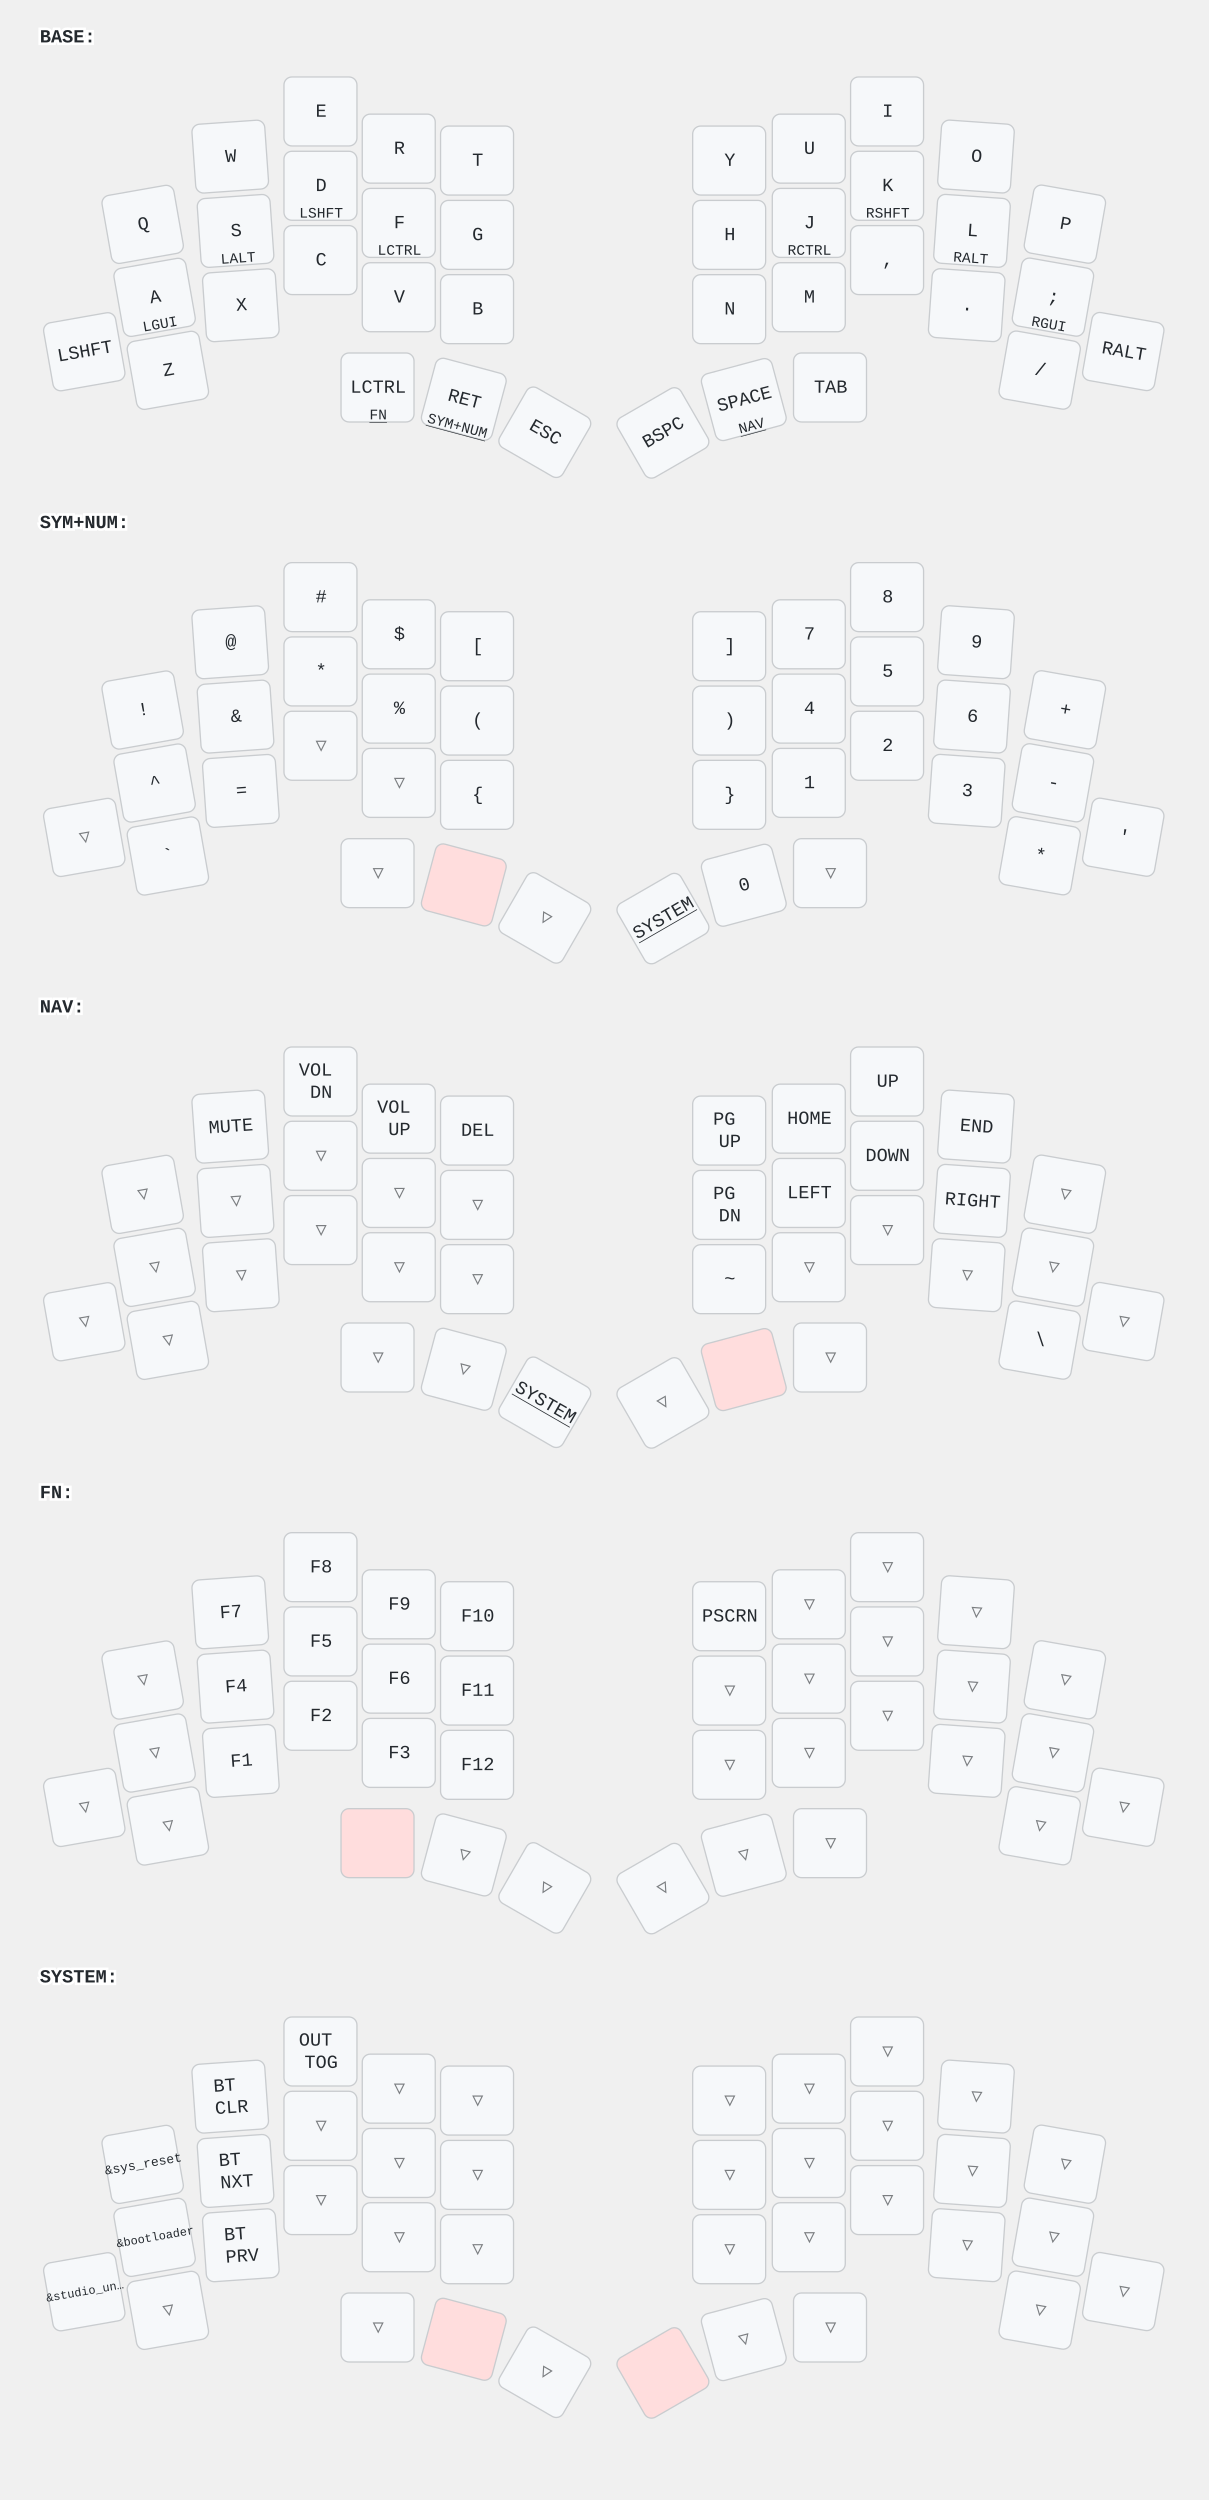
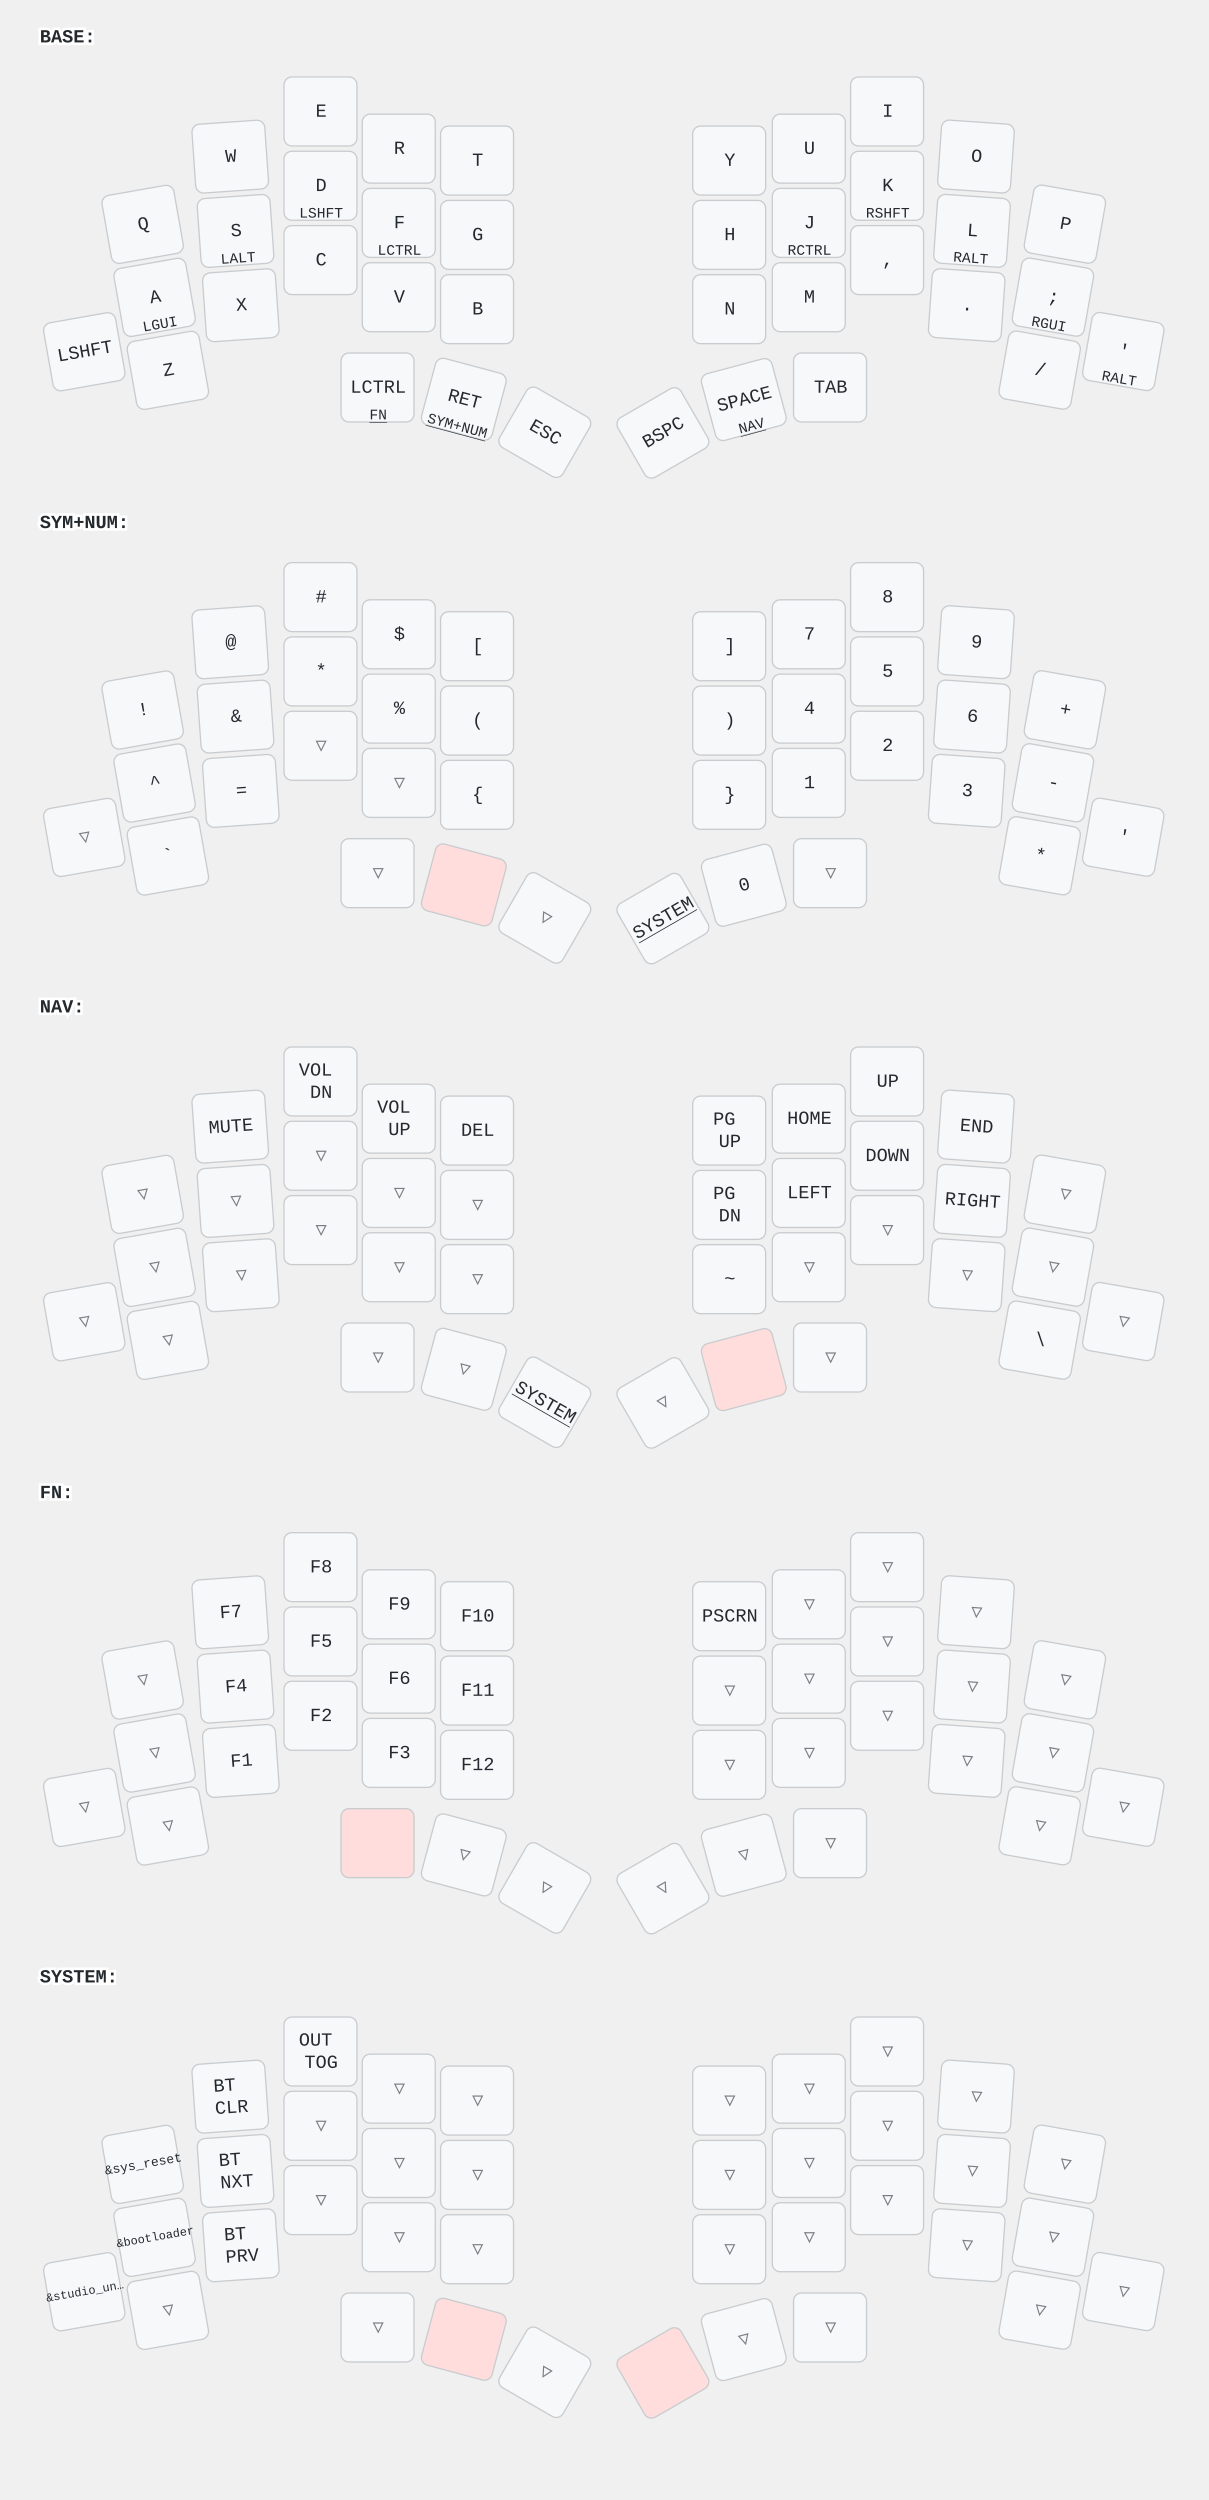
<svg xmlns="http://www.w3.org/2000/svg" width="911" height="1884" viewBox="0 0 911 1884" class="keymap">
  <style>/* inherit to force styles through use tags */
svg path {
    fill: inherit;
}

/* font and background color specifications */
svg.keymap {
    font-family: SFMono-Regular,Consolas,Liberation Mono,Menlo,monospace;
    font-size: 14px;
    font-kerning: normal;
    text-rendering: optimizeLegibility;
    fill: #24292e;
}

/* default key styling */
rect.key {
    fill: #f6f8fa;
}

rect.key, rect.combo {
    stroke: #c9cccf;
    stroke-width: 1;
}

/* default key side styling, only used is draw_key_sides is set */
rect.side {
    filter: brightness(90%);
}

/* color accent for combo boxes */
rect.combo, rect.combo-separate {
    fill: #cdf;
}

/* color accent for held keys */
rect.held, rect.combo.held {
    fill: #fdd;
}

/* color accent for ghost (optional) keys */
rect.ghost, rect.combo.ghost {
    stroke-dasharray: 4, 4;
    stroke-width: 2;
}

text {
    text-anchor: middle;
    dominant-baseline: middle;
}

/* styling for layer labels */
text.label {
    font-weight: bold;
    text-anchor: start;
    stroke: white;
    stroke-width: 4;
    paint-order: stroke;
}

/* styling for optional footer */
text.footer {
    text-anchor: end;
    dominant-baseline: auto;
    stroke: white;
    stroke-width: 4;
    paint-order: stroke;
}

/* styling for combo tap, and key non-tap label text */
text.combo, text.hold, text.shifted, text.left, text.right, text.tl, text.tr, text.bl, text.br {
    font-size: 11px;
}

text.hold, text.bl, text.br {
    text-anchor: middle;
    dominant-baseline: auto;
}

text.shifted, text.tl, text.tr {
    text-anchor: middle;
    dominant-baseline: hanging;
}

text.left, text.tl, text.bl {
    text-anchor: start;
}

text.right, text.tr, text.br {
    text-anchor: end;
}

text.layer-activator {
    text-decoration: underline;
}

/* styling for hold/shifted label text in combo box */
text.combo.hold, text.combo.shifted, text.combo.left, text.combo.right {
    font-size: 8px;
}

/* lighter symbol for transparent keys */
text.trans {
    fill: #7b7e81;
}

/* styling for combo dendrons */
path.combo {
    stroke-width: 1;
    stroke: gray;
    fill: none;
}

/* Start Tabler Icons Cleanup */
/* cannot use height/width with glyphs */
.icon-tabler &gt; path {
    fill: inherit;
    stroke: inherit;
    stroke-width: 2;
}
/* hide tabler's default box */
.icon-tabler &gt; path[stroke="none"][fill="none"] {
    visibility: hidden;
}
/* End Tabler Icons Cleanup */
</style>
  <g transform="translate(30, 0)" class="layer-BASE">
    <text x="0" y="28" class="label" id="BASE">BASE:</text>
    <g transform="translate(0, 56)">
      <g transform="translate(78, 113) rotate(-10.0)" class="key keypos-0">
        <rect rx="6" ry="6" x="-28" y="-26" width="55" height="52" class="key" />
        <text x="0" y="0" class="key tap">Q</text>
      </g>
      <g transform="translate(144, 62) rotate(-4.0)" class="key keypos-1">
        <rect rx="6" ry="6" x="-28" y="-26" width="55" height="52" class="key" />
        <text x="0" y="0" class="key tap">W</text>
      </g>
      <g transform="translate(212, 28)" class="key keypos-2">
        <rect rx="6" ry="6" x="-28" y="-26" width="55" height="52" class="key" />
        <text x="0" y="0" class="key tap">E</text>
      </g>
      <g transform="translate(271, 56)" class="key keypos-3">
        <rect rx="6" ry="6" x="-28" y="-26" width="55" height="52" class="key" />
        <text x="0" y="0" class="key tap">R</text>
      </g>
      <g transform="translate(330, 65)" class="key keypos-4">
        <rect rx="6" ry="6" x="-28" y="-26" width="55" height="52" class="key" />
        <text x="0" y="0" class="key tap">T</text>
      </g>
      <g transform="translate(520, 65)" class="key keypos-5">
        <rect rx="6" ry="6" x="-28" y="-26" width="55" height="52" class="key" />
        <text x="0" y="0" class="key tap">Y</text>
      </g>
      <g transform="translate(580, 56)" class="key keypos-6">
        <rect rx="6" ry="6" x="-28" y="-26" width="55" height="52" class="key" />
        <text x="0" y="0" class="key tap">U</text>
      </g>
      <g transform="translate(639, 28)" class="key keypos-7">
        <rect rx="6" ry="6" x="-28" y="-26" width="55" height="52" class="key" />
        <text x="0" y="0" class="key tap">I</text>
      </g>
      <g transform="translate(706, 62) rotate(4.0)" class="key keypos-8">
        <rect rx="6" ry="6" x="-28" y="-26" width="55" height="52" class="key" />
        <text x="0" y="0" class="key tap">O</text>
      </g>
      <g transform="translate(773, 113) rotate(10.0)" class="key keypos-9">
        <rect rx="6" ry="6" x="-28" y="-26" width="55" height="52" class="key" />
        <text x="0" y="0" class="key tap">P</text>
      </g>
      <g transform="translate(87, 168) rotate(-10.0)" class="key keypos-10">
        <rect rx="6" ry="6" x="-28" y="-26" width="55" height="52" class="key" />
        <text x="0" y="0" class="key tap">A</text>
        <text x="0" y="24" class="key hold">LGUI</text>
      </g>
      <g transform="translate(148, 118) rotate(-4.0)" class="key keypos-11">
        <rect rx="6" ry="6" x="-28" y="-26" width="55" height="52" class="key" />
        <text x="0" y="0" class="key tap">S</text>
        <text x="0" y="24" class="key hold">LALT</text>
      </g>
      <g transform="translate(212, 84)" class="key keypos-12">
        <rect rx="6" ry="6" x="-28" y="-26" width="55" height="52" class="key" />
        <text x="0" y="0" class="key tap">D</text>
        <text x="0" y="24" class="key hold">LSHFT</text>
      </g>
      <g transform="translate(271, 112)" class="key keypos-13">
        <rect rx="6" ry="6" x="-28" y="-26" width="55" height="52" class="key" />
        <text x="0" y="0" class="key tap">F</text>
        <text x="0" y="24" class="key hold">LCTRL</text>
      </g>
      <g transform="translate(330, 121)" class="key keypos-14">
        <rect rx="6" ry="6" x="-28" y="-26" width="55" height="52" class="key" />
        <text x="0" y="0" class="key tap">G</text>
      </g>
      <g transform="translate(520, 121)" class="key keypos-15">
        <rect rx="6" ry="6" x="-28" y="-26" width="55" height="52" class="key" />
        <text x="0" y="0" class="key tap">H</text>
      </g>
      <g transform="translate(580, 112)" class="key keypos-16">
        <rect rx="6" ry="6" x="-28" y="-26" width="55" height="52" class="key" />
        <text x="0" y="0" class="key tap">J</text>
        <text x="0" y="24" class="key hold">RCTRL</text>
      </g>
      <g transform="translate(639, 84)" class="key keypos-17">
        <rect rx="6" ry="6" x="-28" y="-26" width="55" height="52" class="key" />
        <text x="0" y="0" class="key tap">K</text>
        <text x="0" y="24" class="key hold">RSHFT</text>
      </g>
      <g transform="translate(703, 118) rotate(4.0)" class="key keypos-18">
        <rect rx="6" ry="6" x="-28" y="-26" width="55" height="52" class="key" />
        <text x="0" y="0" class="key tap">L</text>
        <text x="0" y="24" class="key hold">RALT</text>
      </g>
      <g transform="translate(764, 168) rotate(10.0)" class="key keypos-19">
        <rect rx="6" ry="6" x="-28" y="-26" width="55" height="52" class="key" />
        <text x="0" y="0" class="key tap">;</text>
        <text x="0" y="24" class="key hold">RGUI</text>
      </g>
      <g transform="translate(34, 209) rotate(-10.0)" class="key keypos-20">
        <rect rx="6" ry="6" x="-28" y="-26" width="55" height="52" class="key" />
        <text x="0" y="0" class="key tap">LSHFT</text>
      </g>
      <g transform="translate(97, 223) rotate(-10.0)" class="key keypos-21">
        <rect rx="6" ry="6" x="-28" y="-26" width="55" height="52" class="key" />
        <text x="0" y="0" class="key tap">Z</text>
      </g>
      <g transform="translate(152, 174) rotate(-4.0)" class="key keypos-22">
        <rect rx="6" ry="6" x="-28" y="-26" width="55" height="52" class="key" />
        <text x="0" y="0" class="key tap">X</text>
      </g>
      <g transform="translate(212, 140)" class="key keypos-23">
        <rect rx="6" ry="6" x="-28" y="-26" width="55" height="52" class="key" />
        <text x="0" y="0" class="key tap">C</text>
      </g>
      <g transform="translate(271, 168)" class="key keypos-24">
        <rect rx="6" ry="6" x="-28" y="-26" width="55" height="52" class="key" />
        <text x="0" y="0" class="key tap">V</text>
      </g>
      <g transform="translate(330, 177)" class="key keypos-25">
        <rect rx="6" ry="6" x="-28" y="-26" width="55" height="52" class="key" />
        <text x="0" y="0" class="key tap">B</text>
      </g>
      <g transform="translate(520, 177)" class="key keypos-26">
        <rect rx="6" ry="6" x="-28" y="-26" width="55" height="52" class="key" />
        <text x="0" y="0" class="key tap">N</text>
      </g>
      <g transform="translate(580, 168)" class="key keypos-27">
        <rect rx="6" ry="6" x="-28" y="-26" width="55" height="52" class="key" />
        <text x="0" y="0" class="key tap">M</text>
      </g>
      <g transform="translate(639, 140)" class="key keypos-28">
        <rect rx="6" ry="6" x="-28" y="-26" width="55" height="52" class="key" />
        <text x="0" y="0" class="key tap">,</text>
      </g>
      <g transform="translate(699, 174) rotate(4.0)" class="key keypos-29">
        <rect rx="6" ry="6" x="-28" y="-26" width="55" height="52" class="key" />
        <text x="0" y="0" class="key tap">.</text>
      </g>
      <g transform="translate(754, 223) rotate(10.0)" class="key keypos-30">
        <rect rx="6" ry="6" x="-28" y="-26" width="55" height="52" class="key" />
        <text x="0" y="0" class="key tap">/</text>
      </g>
      <g transform="translate(817, 209) rotate(10.0)" class="key keypos-31">
        <rect rx="6" ry="6" x="-28" y="-26" width="55" height="52" class="key" />
-         <text x="0" y="0" class="key tap">RALT</text>
+         <text x="0" y="0" class="key tap">'</text>
+         <text x="0" y="24" class="key hold">RALT</text>
      </g>
      <g transform="translate(255, 236)" class="key keypos-32">
        <rect rx="6" ry="6" x="-28" y="-26" width="55" height="52" class="key" />
        <text x="0" y="0" class="key tap">LCTRL</text>
        <a href="#FN">
          <text x="0" y="24" class="key hold layer-activator">FN</text>
        </a>
      </g>
      <g transform="translate(320, 245) rotate(15.0)" class="key keypos-33">
        <rect rx="6" ry="6" x="-28" y="-26" width="55" height="52" class="key" />
        <text x="0" y="0" class="key tap">RET</text>
        <a href="#SYMNUM">
          <text x="0" y="24" class="key hold layer-activator">SYM+NUM</text>
        </a>
      </g>
      <g transform="translate(381, 270) rotate(30.0)" class="key keypos-34">
        <rect rx="6" ry="6" x="-28" y="-26" width="55" height="52" class="key" />
        <text x="0" y="0" class="key tap">ESC</text>
      </g>
      <g transform="translate(470, 270) rotate(-30.0)" class="key keypos-35">
        <rect rx="6" ry="6" x="-28" y="-26" width="55" height="52" class="key" />
        <text x="0" y="0" class="key tap">BSPC</text>
      </g>
      <g transform="translate(531, 245) rotate(-15.0)" class="key keypos-36">
        <rect rx="6" ry="6" x="-28" y="-26" width="55" height="52" class="key" />
        <text x="0" y="0" class="key tap">SPACE</text>
        <a href="#NAV">
          <text x="0" y="24" class="key hold layer-activator">NAV</text>
        </a>
      </g>
      <g transform="translate(596, 236)" class="key keypos-37">
        <rect rx="6" ry="6" x="-28" y="-26" width="55" height="52" class="key" />
        <text x="0" y="0" class="key tap">TAB</text>
      </g>
    </g>
  </g>
  <g transform="translate(30, 366)" class="layer-SYM+NUM">
    <text x="0" y="28" class="label" id="SYMNUM">SYM+NUM:</text>
    <g transform="translate(0, 56)">
      <g transform="translate(78, 113) rotate(-10.0)" class="key keypos-0">
        <rect rx="6" ry="6" x="-28" y="-26" width="55" height="52" class="key" />
        <text x="0" y="0" class="key tap">!</text>
      </g>
      <g transform="translate(144, 62) rotate(-4.0)" class="key keypos-1">
        <rect rx="6" ry="6" x="-28" y="-26" width="55" height="52" class="key" />
        <text x="0" y="0" class="key tap">@</text>
      </g>
      <g transform="translate(212, 28)" class="key keypos-2">
        <rect rx="6" ry="6" x="-28" y="-26" width="55" height="52" class="key" />
        <text x="0" y="0" class="key tap">#</text>
      </g>
      <g transform="translate(271, 56)" class="key keypos-3">
        <rect rx="6" ry="6" x="-28" y="-26" width="55" height="52" class="key" />
        <text x="0" y="0" class="key tap">$</text>
      </g>
      <g transform="translate(330, 65)" class="key keypos-4">
        <rect rx="6" ry="6" x="-28" y="-26" width="55" height="52" class="key" />
        <text x="0" y="0" class="key tap">[</text>
      </g>
      <g transform="translate(520, 65)" class="key keypos-5">
        <rect rx="6" ry="6" x="-28" y="-26" width="55" height="52" class="key" />
        <text x="0" y="0" class="key tap">]</text>
      </g>
      <g transform="translate(580, 56)" class="key keypos-6">
        <rect rx="6" ry="6" x="-28" y="-26" width="55" height="52" class="key" />
        <text x="0" y="0" class="key tap">7</text>
      </g>
      <g transform="translate(639, 28)" class="key keypos-7">
        <rect rx="6" ry="6" x="-28" y="-26" width="55" height="52" class="key" />
        <text x="0" y="0" class="key tap">8</text>
      </g>
      <g transform="translate(706, 62) rotate(4.0)" class="key keypos-8">
        <rect rx="6" ry="6" x="-28" y="-26" width="55" height="52" class="key" />
        <text x="0" y="0" class="key tap">9</text>
      </g>
      <g transform="translate(773, 113) rotate(10.0)" class="key keypos-9">
        <rect rx="6" ry="6" x="-28" y="-26" width="55" height="52" class="key" />
        <text x="0" y="0" class="key tap">+</text>
      </g>
      <g transform="translate(87, 168) rotate(-10.0)" class="key keypos-10">
        <rect rx="6" ry="6" x="-28" y="-26" width="55" height="52" class="key" />
        <text x="0" y="0" class="key tap">^</text>
      </g>
      <g transform="translate(148, 118) rotate(-4.0)" class="key keypos-11">
        <rect rx="6" ry="6" x="-28" y="-26" width="55" height="52" class="key" />
        <text x="0" y="0" class="key tap">&amp;</text>
      </g>
      <g transform="translate(212, 84)" class="key keypos-12">
        <rect rx="6" ry="6" x="-28" y="-26" width="55" height="52" class="key" />
        <text x="0" y="0" class="key tap">*</text>
      </g>
      <g transform="translate(271, 112)" class="key keypos-13">
        <rect rx="6" ry="6" x="-28" y="-26" width="55" height="52" class="key" />
        <text x="0" y="0" class="key tap">%</text>
      </g>
      <g transform="translate(330, 121)" class="key keypos-14">
        <rect rx="6" ry="6" x="-28" y="-26" width="55" height="52" class="key" />
        <text x="0" y="0" class="key tap">(</text>
      </g>
      <g transform="translate(520, 121)" class="key keypos-15">
        <rect rx="6" ry="6" x="-28" y="-26" width="55" height="52" class="key" />
        <text x="0" y="0" class="key tap">)</text>
      </g>
      <g transform="translate(580, 112)" class="key keypos-16">
        <rect rx="6" ry="6" x="-28" y="-26" width="55" height="52" class="key" />
        <text x="0" y="0" class="key tap">4</text>
      </g>
      <g transform="translate(639, 84)" class="key keypos-17">
        <rect rx="6" ry="6" x="-28" y="-26" width="55" height="52" class="key" />
        <text x="0" y="0" class="key tap">5</text>
      </g>
      <g transform="translate(703, 118) rotate(4.0)" class="key keypos-18">
        <rect rx="6" ry="6" x="-28" y="-26" width="55" height="52" class="key" />
        <text x="0" y="0" class="key tap">6</text>
      </g>
      <g transform="translate(764, 168) rotate(10.0)" class="key keypos-19">
        <rect rx="6" ry="6" x="-28" y="-26" width="55" height="52" class="key" />
        <text x="0" y="0" class="key tap">-</text>
      </g>
      <g transform="translate(34, 209) rotate(-10.0)" class="key trans keypos-20">
        <rect rx="6" ry="6" x="-28" y="-26" width="55" height="52" class="key trans" />
        <text x="0" y="0" class="key trans tap">▽</text>
      </g>
      <g transform="translate(97, 223) rotate(-10.0)" class="key keypos-21">
        <rect rx="6" ry="6" x="-28" y="-26" width="55" height="52" class="key" />
        <text x="0" y="0" class="key tap">`</text>
      </g>
      <g transform="translate(152, 174) rotate(-4.0)" class="key keypos-22">
        <rect rx="6" ry="6" x="-28" y="-26" width="55" height="52" class="key" />
        <text x="0" y="0" class="key tap">=</text>
      </g>
      <g transform="translate(212, 140)" class="key trans keypos-23">
        <rect rx="6" ry="6" x="-28" y="-26" width="55" height="52" class="key trans" />
        <text x="0" y="0" class="key trans tap">▽</text>
      </g>
      <g transform="translate(271, 168)" class="key trans keypos-24">
        <rect rx="6" ry="6" x="-28" y="-26" width="55" height="52" class="key trans" />
        <text x="0" y="0" class="key trans tap">▽</text>
      </g>
      <g transform="translate(330, 177)" class="key keypos-25">
        <rect rx="6" ry="6" x="-28" y="-26" width="55" height="52" class="key" />
        <text x="0" y="0" class="key tap">{</text>
      </g>
      <g transform="translate(520, 177)" class="key keypos-26">
        <rect rx="6" ry="6" x="-28" y="-26" width="55" height="52" class="key" />
        <text x="0" y="0" class="key tap">}</text>
      </g>
      <g transform="translate(580, 168)" class="key keypos-27">
        <rect rx="6" ry="6" x="-28" y="-26" width="55" height="52" class="key" />
        <text x="0" y="0" class="key tap">1</text>
      </g>
      <g transform="translate(639, 140)" class="key keypos-28">
        <rect rx="6" ry="6" x="-28" y="-26" width="55" height="52" class="key" />
        <text x="0" y="0" class="key tap">2</text>
      </g>
      <g transform="translate(699, 174) rotate(4.0)" class="key keypos-29">
        <rect rx="6" ry="6" x="-28" y="-26" width="55" height="52" class="key" />
        <text x="0" y="0" class="key tap">3</text>
      </g>
      <g transform="translate(754, 223) rotate(10.0)" class="key keypos-30">
        <rect rx="6" ry="6" x="-28" y="-26" width="55" height="52" class="key" />
        <text x="0" y="0" class="key tap">*</text>
      </g>
      <g transform="translate(817, 209) rotate(10.0)" class="key keypos-31">
        <rect rx="6" ry="6" x="-28" y="-26" width="55" height="52" class="key" />
        <text x="0" y="0" class="key tap">'</text>
      </g>
      <g transform="translate(255, 236)" class="key trans keypos-32">
        <rect rx="6" ry="6" x="-28" y="-26" width="55" height="52" class="key trans" />
        <text x="0" y="0" class="key trans tap">▽</text>
      </g>
      <g transform="translate(320, 245) rotate(15.0)" class="key held keypos-33">
        <rect rx="6" ry="6" x="-28" y="-26" width="55" height="52" class="key held" />
      </g>
      <g transform="translate(381, 270) rotate(30.0)" class="key trans keypos-34">
        <rect rx="6" ry="6" x="-28" y="-26" width="55" height="52" class="key trans" />
        <text x="0" y="0" class="key trans tap">▽</text>
      </g>
      <g transform="translate(470, 270) rotate(-30.0)" class="key keypos-35">
        <rect rx="6" ry="6" x="-28" y="-26" width="55" height="52" class="key" />
        <a href="#SYSTEM">
          <text x="0" y="0" class="key tap layer-activator">SYSTEM</text>
        </a>
      </g>
      <g transform="translate(531, 245) rotate(-15.0)" class="key keypos-36">
        <rect rx="6" ry="6" x="-28" y="-26" width="55" height="52" class="key" />
        <text x="0" y="0" class="key tap">0</text>
      </g>
      <g transform="translate(596, 236)" class="key trans keypos-37">
        <rect rx="6" ry="6" x="-28" y="-26" width="55" height="52" class="key trans" />
        <text x="0" y="0" class="key trans tap">▽</text>
      </g>
    </g>
  </g>
  <g transform="translate(30, 731)" class="layer-NAV">
    <text x="0" y="28" class="label" id="NAV">NAV:</text>
    <g transform="translate(0, 56)">
      <g transform="translate(78, 113) rotate(-10.0)" class="key trans keypos-0">
        <rect rx="6" ry="6" x="-28" y="-26" width="55" height="52" class="key trans" />
        <text x="0" y="0" class="key trans tap">▽</text>
      </g>
      <g transform="translate(144, 62) rotate(-4.0)" class="key keypos-1">
        <rect rx="6" ry="6" x="-28" y="-26" width="55" height="52" class="key" />
        <text x="0" y="0" class="key tap">MUTE</text>
      </g>
      <g transform="translate(212, 28)" class="key keypos-2">
        <rect rx="6" ry="6" x="-28" y="-26" width="55" height="52" class="key" />
        <text x="0" y="0" class="key tap">
          <tspan x="0" dy="-0.6em">VOL</tspan>
          <tspan x="0" dy="1.2em">DN</tspan>
        </text>
      </g>
      <g transform="translate(271, 56)" class="key keypos-3">
        <rect rx="6" ry="6" x="-28" y="-26" width="55" height="52" class="key" />
        <text x="0" y="0" class="key tap">
          <tspan x="0" dy="-0.6em">VOL</tspan>
          <tspan x="0" dy="1.2em">UP</tspan>
        </text>
      </g>
      <g transform="translate(330, 65)" class="key keypos-4">
        <rect rx="6" ry="6" x="-28" y="-26" width="55" height="52" class="key" />
        <text x="0" y="0" class="key tap">DEL</text>
      </g>
      <g transform="translate(520, 65)" class="key keypos-5">
        <rect rx="6" ry="6" x="-28" y="-26" width="55" height="52" class="key" />
        <text x="0" y="0" class="key tap">
          <tspan x="0" dy="-0.6em">PG</tspan>
          <tspan x="0" dy="1.2em">UP</tspan>
        </text>
      </g>
      <g transform="translate(580, 56)" class="key keypos-6">
        <rect rx="6" ry="6" x="-28" y="-26" width="55" height="52" class="key" />
        <text x="0" y="0" class="key tap">HOME</text>
      </g>
      <g transform="translate(639, 28)" class="key keypos-7">
        <rect rx="6" ry="6" x="-28" y="-26" width="55" height="52" class="key" />
        <text x="0" y="0" class="key tap">UP</text>
      </g>
      <g transform="translate(706, 62) rotate(4.0)" class="key keypos-8">
        <rect rx="6" ry="6" x="-28" y="-26" width="55" height="52" class="key" />
        <text x="0" y="0" class="key tap">END</text>
      </g>
      <g transform="translate(773, 113) rotate(10.0)" class="key trans keypos-9">
        <rect rx="6" ry="6" x="-28" y="-26" width="55" height="52" class="key trans" />
        <text x="0" y="0" class="key trans tap">▽</text>
      </g>
      <g transform="translate(87, 168) rotate(-10.0)" class="key trans keypos-10">
        <rect rx="6" ry="6" x="-28" y="-26" width="55" height="52" class="key trans" />
        <text x="0" y="0" class="key trans tap">▽</text>
      </g>
      <g transform="translate(148, 118) rotate(-4.0)" class="key trans keypos-11">
        <rect rx="6" ry="6" x="-28" y="-26" width="55" height="52" class="key trans" />
        <text x="0" y="0" class="key trans tap">▽</text>
      </g>
      <g transform="translate(212, 84)" class="key trans keypos-12">
        <rect rx="6" ry="6" x="-28" y="-26" width="55" height="52" class="key trans" />
        <text x="0" y="0" class="key trans tap">▽</text>
      </g>
      <g transform="translate(271, 112)" class="key trans keypos-13">
        <rect rx="6" ry="6" x="-28" y="-26" width="55" height="52" class="key trans" />
        <text x="0" y="0" class="key trans tap">▽</text>
      </g>
      <g transform="translate(330, 121)" class="key trans keypos-14">
        <rect rx="6" ry="6" x="-28" y="-26" width="55" height="52" class="key trans" />
        <text x="0" y="0" class="key trans tap">▽</text>
      </g>
      <g transform="translate(520, 121)" class="key keypos-15">
        <rect rx="6" ry="6" x="-28" y="-26" width="55" height="52" class="key" />
        <text x="0" y="0" class="key tap">
          <tspan x="0" dy="-0.6em">PG</tspan>
          <tspan x="0" dy="1.2em">DN</tspan>
        </text>
      </g>
      <g transform="translate(580, 112)" class="key keypos-16">
        <rect rx="6" ry="6" x="-28" y="-26" width="55" height="52" class="key" />
        <text x="0" y="0" class="key tap">LEFT</text>
      </g>
      <g transform="translate(639, 84)" class="key keypos-17">
        <rect rx="6" ry="6" x="-28" y="-26" width="55" height="52" class="key" />
        <text x="0" y="0" class="key tap">DOWN</text>
      </g>
      <g transform="translate(703, 118) rotate(4.0)" class="key keypos-18">
        <rect rx="6" ry="6" x="-28" y="-26" width="55" height="52" class="key" />
        <text x="0" y="0" class="key tap">RIGHT</text>
      </g>
      <g transform="translate(764, 168) rotate(10.0)" class="key trans keypos-19">
        <rect rx="6" ry="6" x="-28" y="-26" width="55" height="52" class="key trans" />
        <text x="0" y="0" class="key trans tap">▽</text>
      </g>
      <g transform="translate(34, 209) rotate(-10.0)" class="key trans keypos-20">
        <rect rx="6" ry="6" x="-28" y="-26" width="55" height="52" class="key trans" />
        <text x="0" y="0" class="key trans tap">▽</text>
      </g>
      <g transform="translate(97, 223) rotate(-10.0)" class="key trans keypos-21">
        <rect rx="6" ry="6" x="-28" y="-26" width="55" height="52" class="key trans" />
        <text x="0" y="0" class="key trans tap">▽</text>
      </g>
      <g transform="translate(152, 174) rotate(-4.0)" class="key trans keypos-22">
        <rect rx="6" ry="6" x="-28" y="-26" width="55" height="52" class="key trans" />
        <text x="0" y="0" class="key trans tap">▽</text>
      </g>
      <g transform="translate(212, 140)" class="key trans keypos-23">
        <rect rx="6" ry="6" x="-28" y="-26" width="55" height="52" class="key trans" />
        <text x="0" y="0" class="key trans tap">▽</text>
      </g>
      <g transform="translate(271, 168)" class="key trans keypos-24">
        <rect rx="6" ry="6" x="-28" y="-26" width="55" height="52" class="key trans" />
        <text x="0" y="0" class="key trans tap">▽</text>
      </g>
      <g transform="translate(330, 177)" class="key trans keypos-25">
        <rect rx="6" ry="6" x="-28" y="-26" width="55" height="52" class="key trans" />
        <text x="0" y="0" class="key trans tap">▽</text>
      </g>
      <g transform="translate(520, 177)" class="key keypos-26">
        <rect rx="6" ry="6" x="-28" y="-26" width="55" height="52" class="key" />
        <text x="0" y="0" class="key tap">~</text>
      </g>
      <g transform="translate(580, 168)" class="key trans keypos-27">
        <rect rx="6" ry="6" x="-28" y="-26" width="55" height="52" class="key trans" />
        <text x="0" y="0" class="key trans tap">▽</text>
      </g>
      <g transform="translate(639, 140)" class="key trans keypos-28">
        <rect rx="6" ry="6" x="-28" y="-26" width="55" height="52" class="key trans" />
        <text x="0" y="0" class="key trans tap">▽</text>
      </g>
      <g transform="translate(699, 174) rotate(4.0)" class="key trans keypos-29">
        <rect rx="6" ry="6" x="-28" y="-26" width="55" height="52" class="key trans" />
        <text x="0" y="0" class="key trans tap">▽</text>
      </g>
      <g transform="translate(754, 223) rotate(10.0)" class="key keypos-30">
        <rect rx="6" ry="6" x="-28" y="-26" width="55" height="52" class="key" />
        <text x="0" y="0" class="key tap">\</text>
      </g>
      <g transform="translate(817, 209) rotate(10.0)" class="key trans keypos-31">
        <rect rx="6" ry="6" x="-28" y="-26" width="55" height="52" class="key trans" />
        <text x="0" y="0" class="key trans tap">▽</text>
      </g>
      <g transform="translate(255, 236)" class="key trans keypos-32">
        <rect rx="6" ry="6" x="-28" y="-26" width="55" height="52" class="key trans" />
        <text x="0" y="0" class="key trans tap">▽</text>
      </g>
      <g transform="translate(320, 245) rotate(15.0)" class="key trans keypos-33">
        <rect rx="6" ry="6" x="-28" y="-26" width="55" height="52" class="key trans" />
        <text x="0" y="0" class="key trans tap">▽</text>
      </g>
      <g transform="translate(381, 270) rotate(30.0)" class="key keypos-34">
        <rect rx="6" ry="6" x="-28" y="-26" width="55" height="52" class="key" />
        <a href="#SYSTEM">
          <text x="0" y="0" class="key tap layer-activator">SYSTEM</text>
        </a>
      </g>
      <g transform="translate(470, 270) rotate(-30.0)" class="key trans keypos-35">
        <rect rx="6" ry="6" x="-28" y="-26" width="55" height="52" class="key trans" />
        <text x="0" y="0" class="key trans tap">▽</text>
      </g>
      <g transform="translate(531, 245) rotate(-15.0)" class="key held keypos-36">
        <rect rx="6" ry="6" x="-28" y="-26" width="55" height="52" class="key held" />
      </g>
      <g transform="translate(596, 236)" class="key trans keypos-37">
        <rect rx="6" ry="6" x="-28" y="-26" width="55" height="52" class="key trans" />
        <text x="0" y="0" class="key trans tap">▽</text>
      </g>
    </g>
  </g>
  <g transform="translate(30, 1097)" class="layer-FN">
    <text x="0" y="28" class="label" id="FN">FN:</text>
    <g transform="translate(0, 56)">
      <g transform="translate(78, 113) rotate(-10.0)" class="key trans keypos-0">
        <rect rx="6" ry="6" x="-28" y="-26" width="55" height="52" class="key trans" />
        <text x="0" y="0" class="key trans tap">▽</text>
      </g>
      <g transform="translate(144, 62) rotate(-4.0)" class="key keypos-1">
        <rect rx="6" ry="6" x="-28" y="-26" width="55" height="52" class="key" />
        <text x="0" y="0" class="key tap">F7</text>
      </g>
      <g transform="translate(212, 28)" class="key keypos-2">
        <rect rx="6" ry="6" x="-28" y="-26" width="55" height="52" class="key" />
        <text x="0" y="0" class="key tap">F8</text>
      </g>
      <g transform="translate(271, 56)" class="key keypos-3">
        <rect rx="6" ry="6" x="-28" y="-26" width="55" height="52" class="key" />
        <text x="0" y="0" class="key tap">F9</text>
      </g>
      <g transform="translate(330, 65)" class="key keypos-4">
        <rect rx="6" ry="6" x="-28" y="-26" width="55" height="52" class="key" />
        <text x="0" y="0" class="key tap">F10</text>
      </g>
      <g transform="translate(520, 65)" class="key keypos-5">
        <rect rx="6" ry="6" x="-28" y="-26" width="55" height="52" class="key" />
        <text x="0" y="0" class="key tap">PSCRN</text>
      </g>
      <g transform="translate(580, 56)" class="key trans keypos-6">
        <rect rx="6" ry="6" x="-28" y="-26" width="55" height="52" class="key trans" />
        <text x="0" y="0" class="key trans tap">▽</text>
      </g>
      <g transform="translate(639, 28)" class="key trans keypos-7">
        <rect rx="6" ry="6" x="-28" y="-26" width="55" height="52" class="key trans" />
        <text x="0" y="0" class="key trans tap">▽</text>
      </g>
      <g transform="translate(706, 62) rotate(4.0)" class="key trans keypos-8">
        <rect rx="6" ry="6" x="-28" y="-26" width="55" height="52" class="key trans" />
        <text x="0" y="0" class="key trans tap">▽</text>
      </g>
      <g transform="translate(773, 113) rotate(10.0)" class="key trans keypos-9">
        <rect rx="6" ry="6" x="-28" y="-26" width="55" height="52" class="key trans" />
        <text x="0" y="0" class="key trans tap">▽</text>
      </g>
      <g transform="translate(87, 168) rotate(-10.0)" class="key trans keypos-10">
        <rect rx="6" ry="6" x="-28" y="-26" width="55" height="52" class="key trans" />
        <text x="0" y="0" class="key trans tap">▽</text>
      </g>
      <g transform="translate(148, 118) rotate(-4.0)" class="key keypos-11">
        <rect rx="6" ry="6" x="-28" y="-26" width="55" height="52" class="key" />
        <text x="0" y="0" class="key tap">F4</text>
      </g>
      <g transform="translate(212, 84)" class="key keypos-12">
        <rect rx="6" ry="6" x="-28" y="-26" width="55" height="52" class="key" />
        <text x="0" y="0" class="key tap">F5</text>
      </g>
      <g transform="translate(271, 112)" class="key keypos-13">
        <rect rx="6" ry="6" x="-28" y="-26" width="55" height="52" class="key" />
        <text x="0" y="0" class="key tap">F6</text>
      </g>
      <g transform="translate(330, 121)" class="key keypos-14">
        <rect rx="6" ry="6" x="-28" y="-26" width="55" height="52" class="key" />
        <text x="0" y="0" class="key tap">F11</text>
      </g>
      <g transform="translate(520, 121)" class="key trans keypos-15">
        <rect rx="6" ry="6" x="-28" y="-26" width="55" height="52" class="key trans" />
        <text x="0" y="0" class="key trans tap">▽</text>
      </g>
      <g transform="translate(580, 112)" class="key trans keypos-16">
        <rect rx="6" ry="6" x="-28" y="-26" width="55" height="52" class="key trans" />
        <text x="0" y="0" class="key trans tap">▽</text>
      </g>
      <g transform="translate(639, 84)" class="key trans keypos-17">
        <rect rx="6" ry="6" x="-28" y="-26" width="55" height="52" class="key trans" />
        <text x="0" y="0" class="key trans tap">▽</text>
      </g>
      <g transform="translate(703, 118) rotate(4.0)" class="key trans keypos-18">
        <rect rx="6" ry="6" x="-28" y="-26" width="55" height="52" class="key trans" />
        <text x="0" y="0" class="key trans tap">▽</text>
      </g>
      <g transform="translate(764, 168) rotate(10.0)" class="key trans keypos-19">
        <rect rx="6" ry="6" x="-28" y="-26" width="55" height="52" class="key trans" />
        <text x="0" y="0" class="key trans tap">▽</text>
      </g>
      <g transform="translate(34, 209) rotate(-10.0)" class="key trans keypos-20">
        <rect rx="6" ry="6" x="-28" y="-26" width="55" height="52" class="key trans" />
        <text x="0" y="0" class="key trans tap">▽</text>
      </g>
      <g transform="translate(97, 223) rotate(-10.0)" class="key trans keypos-21">
        <rect rx="6" ry="6" x="-28" y="-26" width="55" height="52" class="key trans" />
        <text x="0" y="0" class="key trans tap">▽</text>
      </g>
      <g transform="translate(152, 174) rotate(-4.0)" class="key keypos-22">
        <rect rx="6" ry="6" x="-28" y="-26" width="55" height="52" class="key" />
        <text x="0" y="0" class="key tap">F1</text>
      </g>
      <g transform="translate(212, 140)" class="key keypos-23">
        <rect rx="6" ry="6" x="-28" y="-26" width="55" height="52" class="key" />
        <text x="0" y="0" class="key tap">F2</text>
      </g>
      <g transform="translate(271, 168)" class="key keypos-24">
        <rect rx="6" ry="6" x="-28" y="-26" width="55" height="52" class="key" />
        <text x="0" y="0" class="key tap">F3</text>
      </g>
      <g transform="translate(330, 177)" class="key keypos-25">
        <rect rx="6" ry="6" x="-28" y="-26" width="55" height="52" class="key" />
        <text x="0" y="0" class="key tap">F12</text>
      </g>
      <g transform="translate(520, 177)" class="key trans keypos-26">
        <rect rx="6" ry="6" x="-28" y="-26" width="55" height="52" class="key trans" />
        <text x="0" y="0" class="key trans tap">▽</text>
      </g>
      <g transform="translate(580, 168)" class="key trans keypos-27">
        <rect rx="6" ry="6" x="-28" y="-26" width="55" height="52" class="key trans" />
        <text x="0" y="0" class="key trans tap">▽</text>
      </g>
      <g transform="translate(639, 140)" class="key trans keypos-28">
        <rect rx="6" ry="6" x="-28" y="-26" width="55" height="52" class="key trans" />
        <text x="0" y="0" class="key trans tap">▽</text>
      </g>
      <g transform="translate(699, 174) rotate(4.0)" class="key trans keypos-29">
        <rect rx="6" ry="6" x="-28" y="-26" width="55" height="52" class="key trans" />
        <text x="0" y="0" class="key trans tap">▽</text>
      </g>
      <g transform="translate(754, 223) rotate(10.0)" class="key trans keypos-30">
        <rect rx="6" ry="6" x="-28" y="-26" width="55" height="52" class="key trans" />
        <text x="0" y="0" class="key trans tap">▽</text>
      </g>
      <g transform="translate(817, 209) rotate(10.0)" class="key trans keypos-31">
        <rect rx="6" ry="6" x="-28" y="-26" width="55" height="52" class="key trans" />
        <text x="0" y="0" class="key trans tap">▽</text>
      </g>
      <g transform="translate(255, 236)" class="key held keypos-32">
        <rect rx="6" ry="6" x="-28" y="-26" width="55" height="52" class="key held" />
      </g>
      <g transform="translate(320, 245) rotate(15.0)" class="key trans keypos-33">
        <rect rx="6" ry="6" x="-28" y="-26" width="55" height="52" class="key trans" />
        <text x="0" y="0" class="key trans tap">▽</text>
      </g>
      <g transform="translate(381, 270) rotate(30.0)" class="key trans keypos-34">
        <rect rx="6" ry="6" x="-28" y="-26" width="55" height="52" class="key trans" />
        <text x="0" y="0" class="key trans tap">▽</text>
      </g>
      <g transform="translate(470, 270) rotate(-30.0)" class="key trans keypos-35">
        <rect rx="6" ry="6" x="-28" y="-26" width="55" height="52" class="key trans" />
        <text x="0" y="0" class="key trans tap">▽</text>
      </g>
      <g transform="translate(531, 245) rotate(-15.0)" class="key trans keypos-36">
        <rect rx="6" ry="6" x="-28" y="-26" width="55" height="52" class="key trans" />
        <text x="0" y="0" class="key trans tap">▽</text>
      </g>
      <g transform="translate(596, 236)" class="key trans keypos-37">
        <rect rx="6" ry="6" x="-28" y="-26" width="55" height="52" class="key trans" />
        <text x="0" y="0" class="key trans tap">▽</text>
      </g>
    </g>
  </g>
  <g transform="translate(30, 1462)" class="layer-SYSTEM">
    <text x="0" y="28" class="label" id="SYSTEM">SYSTEM:</text>
    <g transform="translate(0, 56)">
      <g transform="translate(78, 113) rotate(-10.0)" class="key keypos-0">
        <rect rx="6" ry="6" x="-28" y="-26" width="55" height="52" class="key" />
        <text x="0" y="0" class="key tap">
          <tspan style="font-size: 70%">&amp;sys_reset</tspan>
        </text>
      </g>
      <g transform="translate(144, 62) rotate(-4.0)" class="key keypos-1">
        <rect rx="6" ry="6" x="-28" y="-26" width="55" height="52" class="key" />
        <text x="0" y="0" class="key tap">
          <tspan x="0" dy="-0.6em">BT</tspan>
          <tspan x="0" dy="1.2em">CLR</tspan>
        </text>
      </g>
      <g transform="translate(212, 28)" class="key keypos-2">
        <rect rx="6" ry="6" x="-28" y="-26" width="55" height="52" class="key" />
        <text x="0" y="0" class="key tap">
          <tspan x="0" dy="-0.6em">OUT</tspan>
          <tspan x="0" dy="1.2em">TOG</tspan>
        </text>
      </g>
      <g transform="translate(271, 56)" class="key trans keypos-3">
        <rect rx="6" ry="6" x="-28" y="-26" width="55" height="52" class="key trans" />
        <text x="0" y="0" class="key trans tap">▽</text>
      </g>
      <g transform="translate(330, 65)" class="key trans keypos-4">
        <rect rx="6" ry="6" x="-28" y="-26" width="55" height="52" class="key trans" />
        <text x="0" y="0" class="key trans tap">▽</text>
      </g>
      <g transform="translate(520, 65)" class="key trans keypos-5">
        <rect rx="6" ry="6" x="-28" y="-26" width="55" height="52" class="key trans" />
        <text x="0" y="0" class="key trans tap">▽</text>
      </g>
      <g transform="translate(580, 56)" class="key trans keypos-6">
        <rect rx="6" ry="6" x="-28" y="-26" width="55" height="52" class="key trans" />
        <text x="0" y="0" class="key trans tap">▽</text>
      </g>
      <g transform="translate(639, 28)" class="key trans keypos-7">
        <rect rx="6" ry="6" x="-28" y="-26" width="55" height="52" class="key trans" />
        <text x="0" y="0" class="key trans tap">▽</text>
      </g>
      <g transform="translate(706, 62) rotate(4.0)" class="key trans keypos-8">
        <rect rx="6" ry="6" x="-28" y="-26" width="55" height="52" class="key trans" />
        <text x="0" y="0" class="key trans tap">▽</text>
      </g>
      <g transform="translate(773, 113) rotate(10.0)" class="key trans keypos-9">
        <rect rx="6" ry="6" x="-28" y="-26" width="55" height="52" class="key trans" />
        <text x="0" y="0" class="key trans tap">▽</text>
      </g>
      <g transform="translate(87, 168) rotate(-10.0)" class="key keypos-10">
        <rect rx="6" ry="6" x="-28" y="-26" width="55" height="52" class="key" />
        <text x="0" y="0" class="key tap">
          <tspan style="font-size: 64%">&amp;bootloader</tspan>
        </text>
      </g>
      <g transform="translate(148, 118) rotate(-4.0)" class="key keypos-11">
        <rect rx="6" ry="6" x="-28" y="-26" width="55" height="52" class="key" />
        <text x="0" y="0" class="key tap">
          <tspan x="0" dy="-0.6em">BT</tspan>
          <tspan x="0" dy="1.2em">NXT</tspan>
        </text>
      </g>
      <g transform="translate(212, 84)" class="key trans keypos-12">
        <rect rx="6" ry="6" x="-28" y="-26" width="55" height="52" class="key trans" />
        <text x="0" y="0" class="key trans tap">▽</text>
      </g>
      <g transform="translate(271, 112)" class="key trans keypos-13">
        <rect rx="6" ry="6" x="-28" y="-26" width="55" height="52" class="key trans" />
        <text x="0" y="0" class="key trans tap">▽</text>
      </g>
      <g transform="translate(330, 121)" class="key trans keypos-14">
        <rect rx="6" ry="6" x="-28" y="-26" width="55" height="52" class="key trans" />
        <text x="0" y="0" class="key trans tap">▽</text>
      </g>
      <g transform="translate(520, 121)" class="key trans keypos-15">
        <rect rx="6" ry="6" x="-28" y="-26" width="55" height="52" class="key trans" />
        <text x="0" y="0" class="key trans tap">▽</text>
      </g>
      <g transform="translate(580, 112)" class="key trans keypos-16">
        <rect rx="6" ry="6" x="-28" y="-26" width="55" height="52" class="key trans" />
        <text x="0" y="0" class="key trans tap">▽</text>
      </g>
      <g transform="translate(639, 84)" class="key trans keypos-17">
        <rect rx="6" ry="6" x="-28" y="-26" width="55" height="52" class="key trans" />
        <text x="0" y="0" class="key trans tap">▽</text>
      </g>
      <g transform="translate(703, 118) rotate(4.0)" class="key trans keypos-18">
        <rect rx="6" ry="6" x="-28" y="-26" width="55" height="52" class="key trans" />
        <text x="0" y="0" class="key trans tap">▽</text>
      </g>
      <g transform="translate(764, 168) rotate(10.0)" class="key trans keypos-19">
        <rect rx="6" ry="6" x="-28" y="-26" width="55" height="52" class="key trans" />
        <text x="0" y="0" class="key trans tap">▽</text>
      </g>
      <g transform="translate(34, 209) rotate(-10.0)" class="key keypos-20">
        <rect rx="6" ry="6" x="-28" y="-26" width="55" height="52" class="key" />
        <text x="0" y="0" class="key tap">
          <tspan style="font-size: 64%">&amp;studio_un…</tspan>
        </text>
      </g>
      <g transform="translate(97, 223) rotate(-10.0)" class="key trans keypos-21">
        <rect rx="6" ry="6" x="-28" y="-26" width="55" height="52" class="key trans" />
        <text x="0" y="0" class="key trans tap">▽</text>
      </g>
      <g transform="translate(152, 174) rotate(-4.0)" class="key keypos-22">
        <rect rx="6" ry="6" x="-28" y="-26" width="55" height="52" class="key" />
        <text x="0" y="0" class="key tap">
          <tspan x="0" dy="-0.6em">BT</tspan>
          <tspan x="0" dy="1.2em">PRV</tspan>
        </text>
      </g>
      <g transform="translate(212, 140)" class="key trans keypos-23">
        <rect rx="6" ry="6" x="-28" y="-26" width="55" height="52" class="key trans" />
        <text x="0" y="0" class="key trans tap">▽</text>
      </g>
      <g transform="translate(271, 168)" class="key trans keypos-24">
        <rect rx="6" ry="6" x="-28" y="-26" width="55" height="52" class="key trans" />
        <text x="0" y="0" class="key trans tap">▽</text>
      </g>
      <g transform="translate(330, 177)" class="key trans keypos-25">
        <rect rx="6" ry="6" x="-28" y="-26" width="55" height="52" class="key trans" />
        <text x="0" y="0" class="key trans tap">▽</text>
      </g>
      <g transform="translate(520, 177)" class="key trans keypos-26">
        <rect rx="6" ry="6" x="-28" y="-26" width="55" height="52" class="key trans" />
        <text x="0" y="0" class="key trans tap">▽</text>
      </g>
      <g transform="translate(580, 168)" class="key trans keypos-27">
        <rect rx="6" ry="6" x="-28" y="-26" width="55" height="52" class="key trans" />
        <text x="0" y="0" class="key trans tap">▽</text>
      </g>
      <g transform="translate(639, 140)" class="key trans keypos-28">
        <rect rx="6" ry="6" x="-28" y="-26" width="55" height="52" class="key trans" />
        <text x="0" y="0" class="key trans tap">▽</text>
      </g>
      <g transform="translate(699, 174) rotate(4.0)" class="key trans keypos-29">
        <rect rx="6" ry="6" x="-28" y="-26" width="55" height="52" class="key trans" />
        <text x="0" y="0" class="key trans tap">▽</text>
      </g>
      <g transform="translate(754, 223) rotate(10.0)" class="key trans keypos-30">
        <rect rx="6" ry="6" x="-28" y="-26" width="55" height="52" class="key trans" />
        <text x="0" y="0" class="key trans tap">▽</text>
      </g>
      <g transform="translate(817, 209) rotate(10.0)" class="key trans keypos-31">
        <rect rx="6" ry="6" x="-28" y="-26" width="55" height="52" class="key trans" />
        <text x="0" y="0" class="key trans tap">▽</text>
      </g>
      <g transform="translate(255, 236)" class="key trans keypos-32">
        <rect rx="6" ry="6" x="-28" y="-26" width="55" height="52" class="key trans" />
        <text x="0" y="0" class="key trans tap">▽</text>
      </g>
      <g transform="translate(320, 245) rotate(15.0)" class="key held keypos-33">
        <rect rx="6" ry="6" x="-28" y="-26" width="55" height="52" class="key held" />
      </g>
      <g transform="translate(381, 270) rotate(30.0)" class="key trans keypos-34">
        <rect rx="6" ry="6" x="-28" y="-26" width="55" height="52" class="key trans" />
        <text x="0" y="0" class="key trans tap">▽</text>
      </g>
      <g transform="translate(470, 270) rotate(-30.0)" class="key held keypos-35">
        <rect rx="6" ry="6" x="-28" y="-26" width="55" height="52" class="key held" />
      </g>
      <g transform="translate(531, 245) rotate(-15.0)" class="key trans keypos-36">
        <rect rx="6" ry="6" x="-28" y="-26" width="55" height="52" class="key trans" />
        <text x="0" y="0" class="key trans tap">▽</text>
      </g>
      <g transform="translate(596, 236)" class="key trans keypos-37">
        <rect rx="6" ry="6" x="-28" y="-26" width="55" height="52" class="key trans" />
        <text x="0" y="0" class="key trans tap">▽</text>
      </g>
    </g>
  </g>
</svg>
